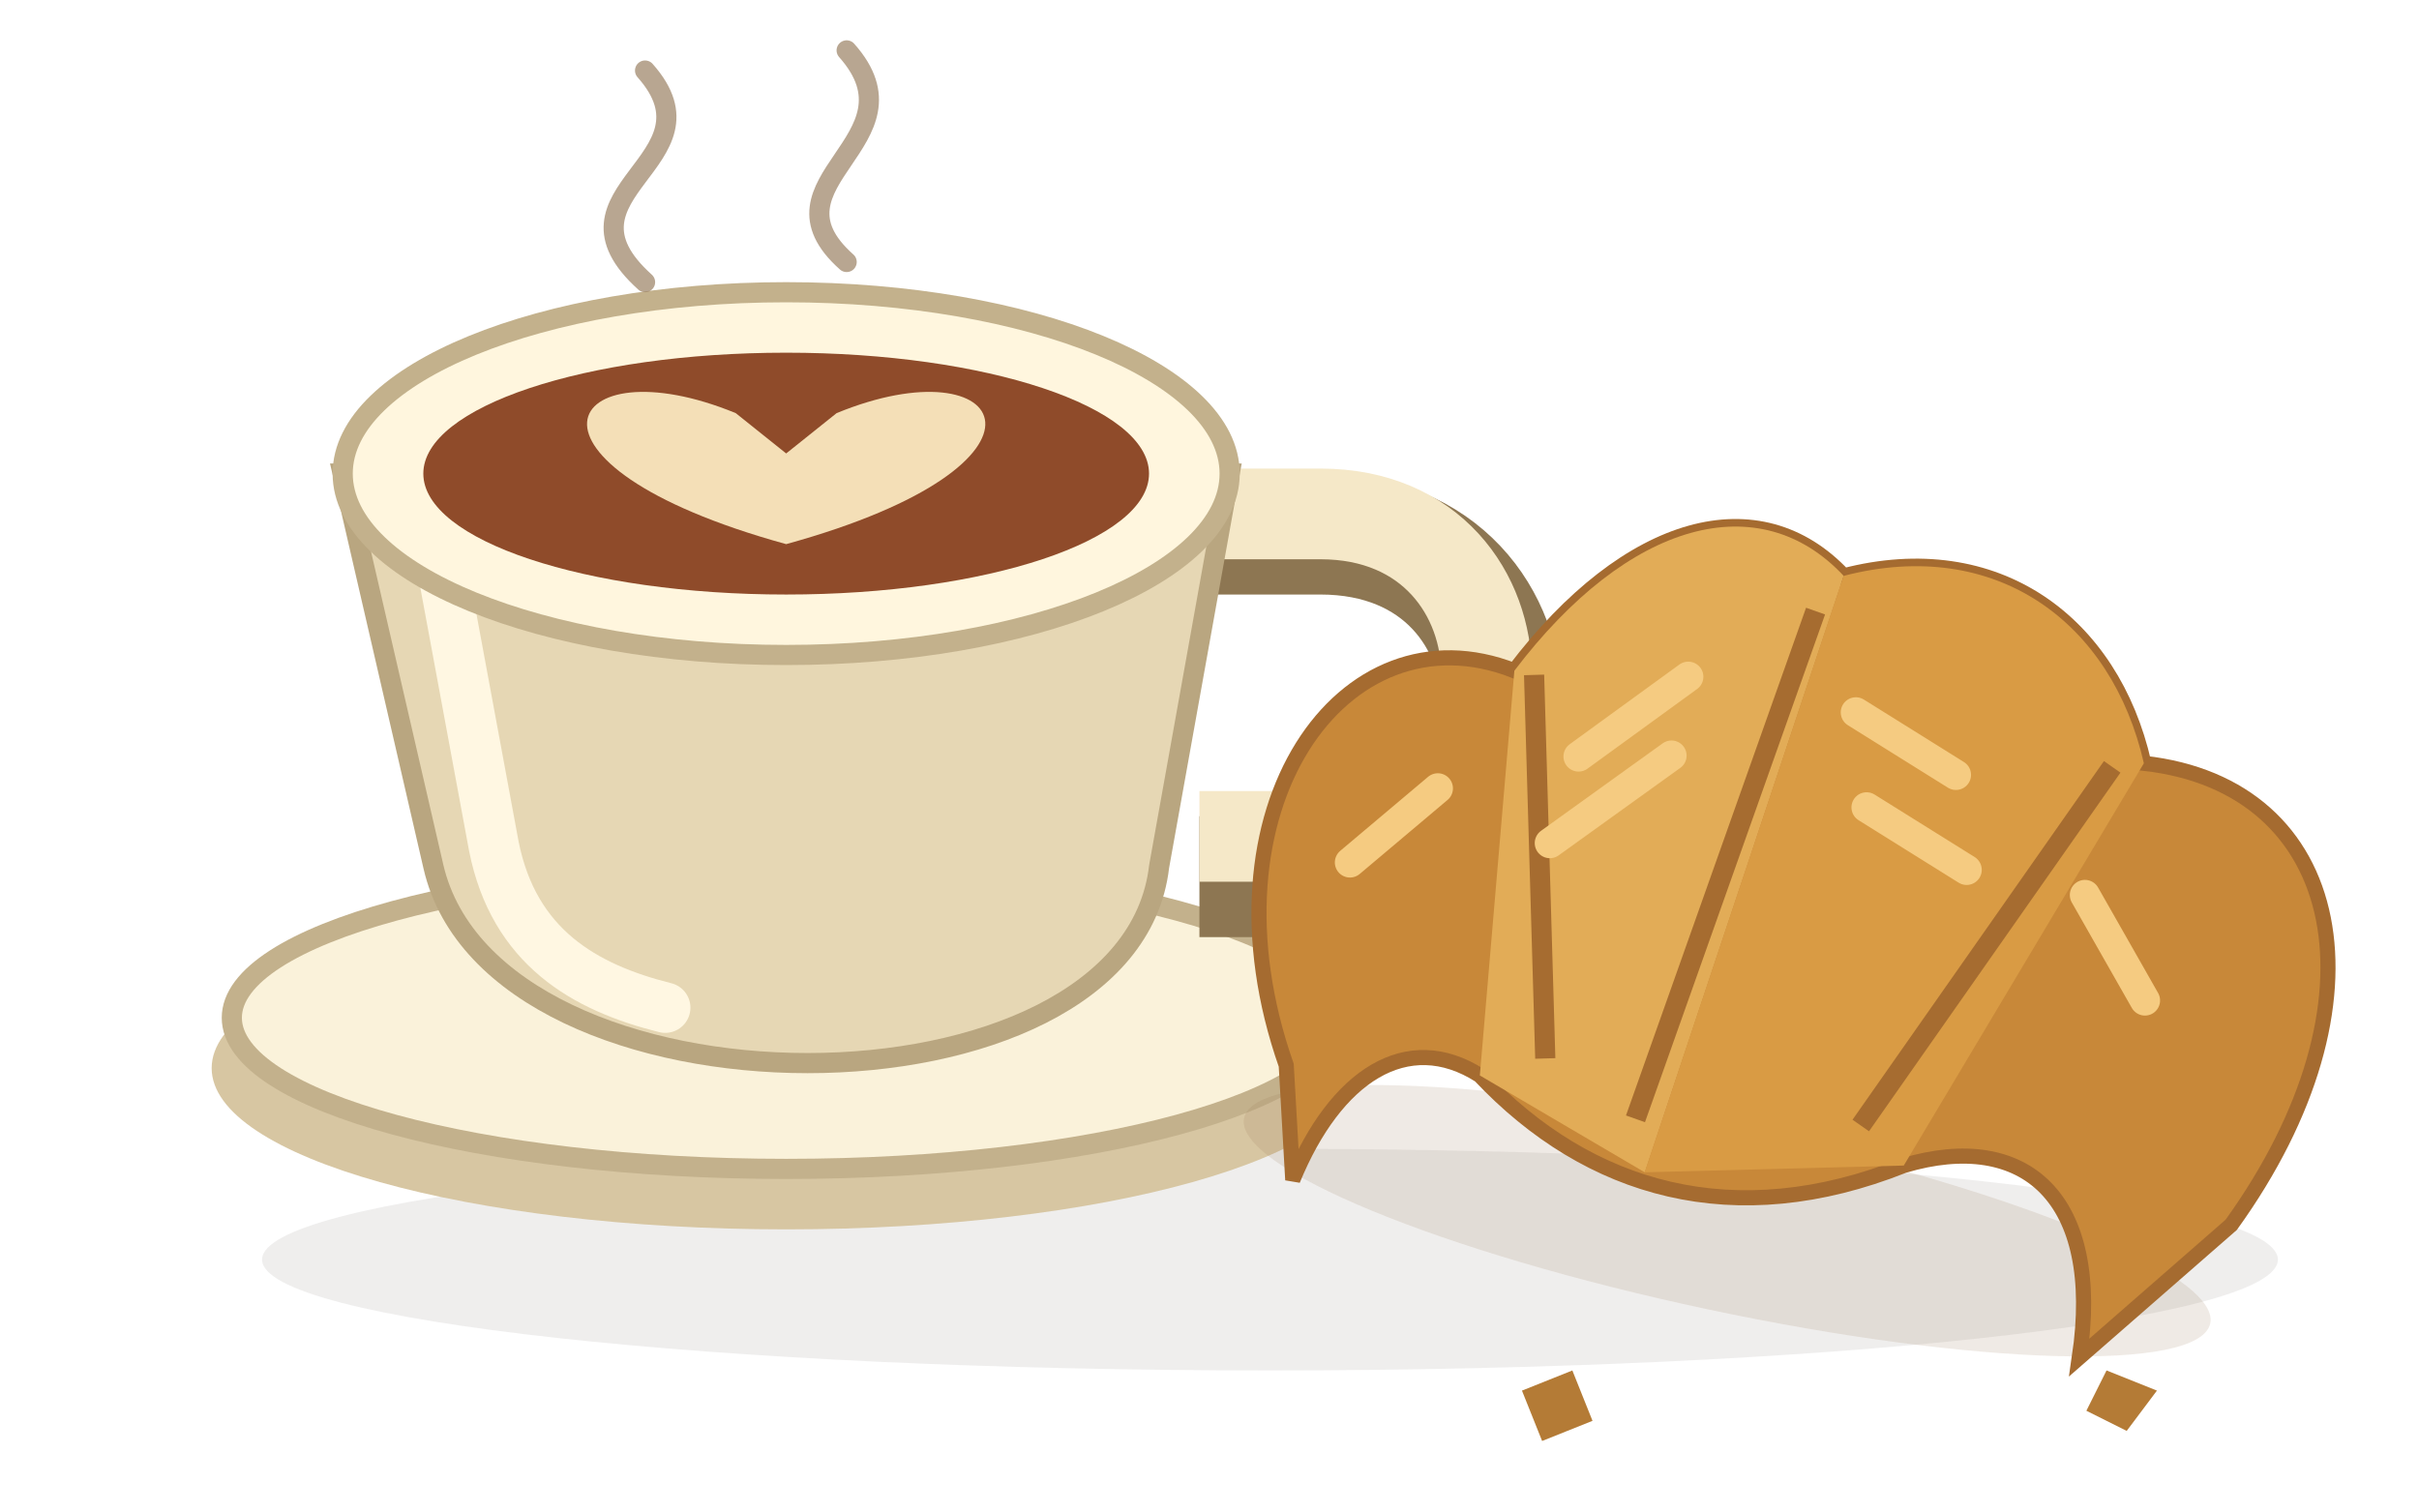
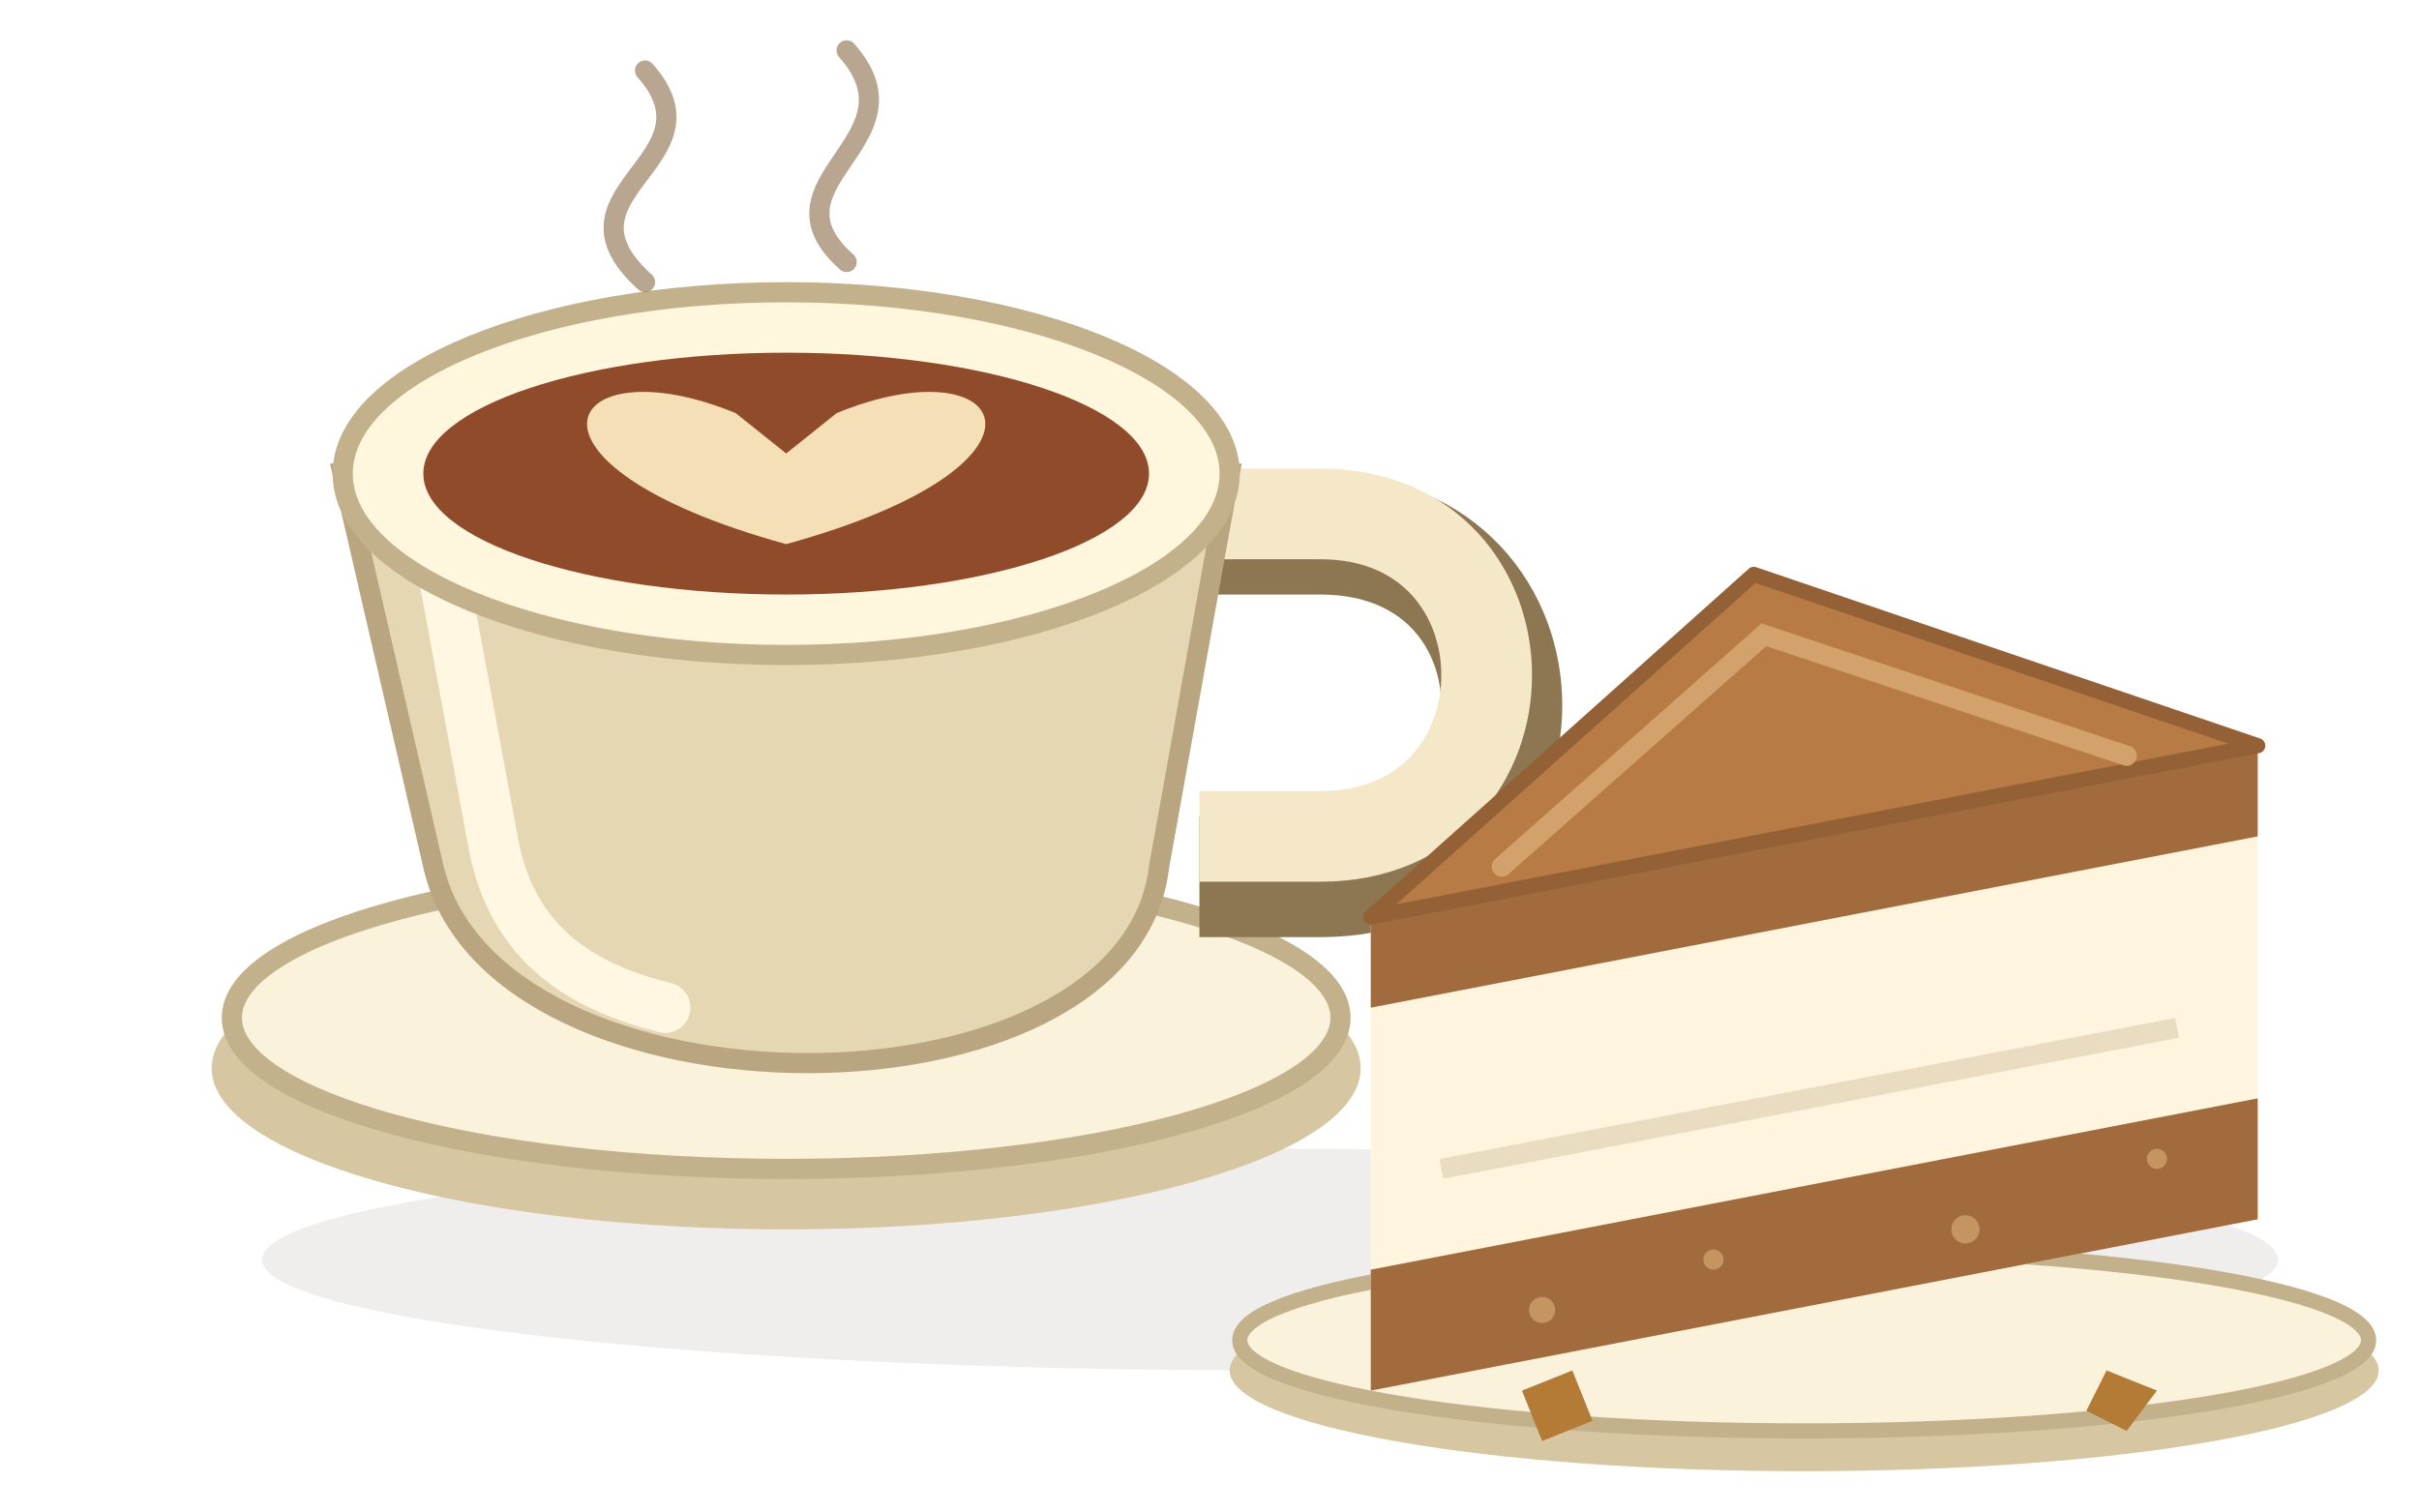
<svg xmlns="http://www.w3.org/2000/svg" viewBox="0 0 240 150" fill="none">
  <ellipse cx="126" cy="125" rx="100" ry="11" fill="#30251f" opacity=".08" />
  <ellipse cx="78" cy="106" rx="57" ry="16" fill="#d7c6a2" />
  <ellipse cx="78" cy="101" rx="55" ry="15" fill="#faf2da" stroke="#c3b18c" stroke-width="2" />
  <path d="M116 53h15c24 0 24 34 0 34h-12" stroke="#8d7652" stroke-width="12" />
  <path d="M116 51h15c22 0 22 32 0 32h-12" stroke="#f5e8c8" stroke-width="9" />
  <path d="M34 47h88l-7 39c-3 26-66 26-72 0Z" fill="#e6d7b4" stroke="#b9a680" stroke-width="2" />
  <path d="M44 57l5 27c2 10 9 14 17 16" stroke="#fff7e2" stroke-width="5" stroke-linecap="round" />
  <ellipse cx="78" cy="47" rx="44" ry="18" fill="#fff6de" stroke="#c3b18c" stroke-width="2" />
  <ellipse cx="78" cy="47" rx="36" ry="12" fill="#8f4b2a" />
  <path d="M78 54c-29-8-22-20-5-13l5 4 5-4c17-7 24 5-5 13Z" fill="#f4dfb7" />
  <g stroke="#9a8063" stroke-width="2" stroke-linecap="round" opacity=".7">
    <path d="M64 28c-10-9 8-12 0-21M84 26c-9-8 8-12 0-21" />
  </g>
-   <g transform="rotate(12 173 99)">
-     <ellipse cx="176" cy="121" rx="49" ry="9" fill="#96734f" opacity=".15" />
-     <path d="M130 115c-14-23-4-46 14-43 8-17 20-23 30-16 14-7 27-1 33 12 20-2 29 18 18 43l-12 16c-1-16-10-21-21-15-15 10-30 9-43 0-8-3-14 3-16 14Z" fill="#c88839" stroke="#a56b30" stroke-width="1.5" />
-     <path d="M144 72c8-17 20-23 30-16l-7 62-18-6Z" fill="#e2ac57" />
-     <path d="M174 56c14-7 27-1 33 12l-15 44-25 6Z" fill="#d99b44" />
-     <path d="m146 72 9 37m17-49-7 53m39-44-17 40" stroke="#a66c30" stroke-width="2" />
-     <path d="m132 94 7-9m13-6 9-10m17 0 11 4m-38 15 10-11m20 1 11 4m12 0 8 9" stroke="#f5cb81" stroke-width="3" stroke-linecap="round" />
+   <g id="vanilla-cake">
+     <ellipse cx="179" cy="136" rx="57" ry="10" fill="#d7c6a2" />
+     <ellipse cx="179" cy="133" rx="56" ry="9" fill="#faf2da" stroke="#c3b18c" stroke-width="1.5" />
+     <path d="m136 91 88-17v47l-88 17Z" fill="#fff5df" />
+     <path d="m136 126 88-17v12l-88 17Z" fill="#a16b3e" />
+     <path d="m136 91 88-17v9l-88 17Z" fill="#a16b3e" />
+     <path d="m136 91 38-34 50 17Z" fill="#b87b45" stroke="#946035" stroke-width="1.5" stroke-linejoin="round" />
+     <path d="m149 86 26-23 36 12" stroke="#d3a16b" stroke-width="2" stroke-linecap="round" />
+     <path d="m143 116 73-14" stroke="#eadcc1" stroke-width="2" />
+     <g fill="#c49461">
+       <circle cx="153" cy="130" r="1.3" />
+       <circle cx="170" cy="125" r="1" />
+       <circle cx="195" cy="122" r="1.4" />
+       <circle cx="214" cy="115" r="1" />
+     </g>
  </g>
  <path d="m151 138 5-2 2 5-5 2Zm58-2 5 2-3 4-4-2Z" fill="#b47b36" />
</svg>
